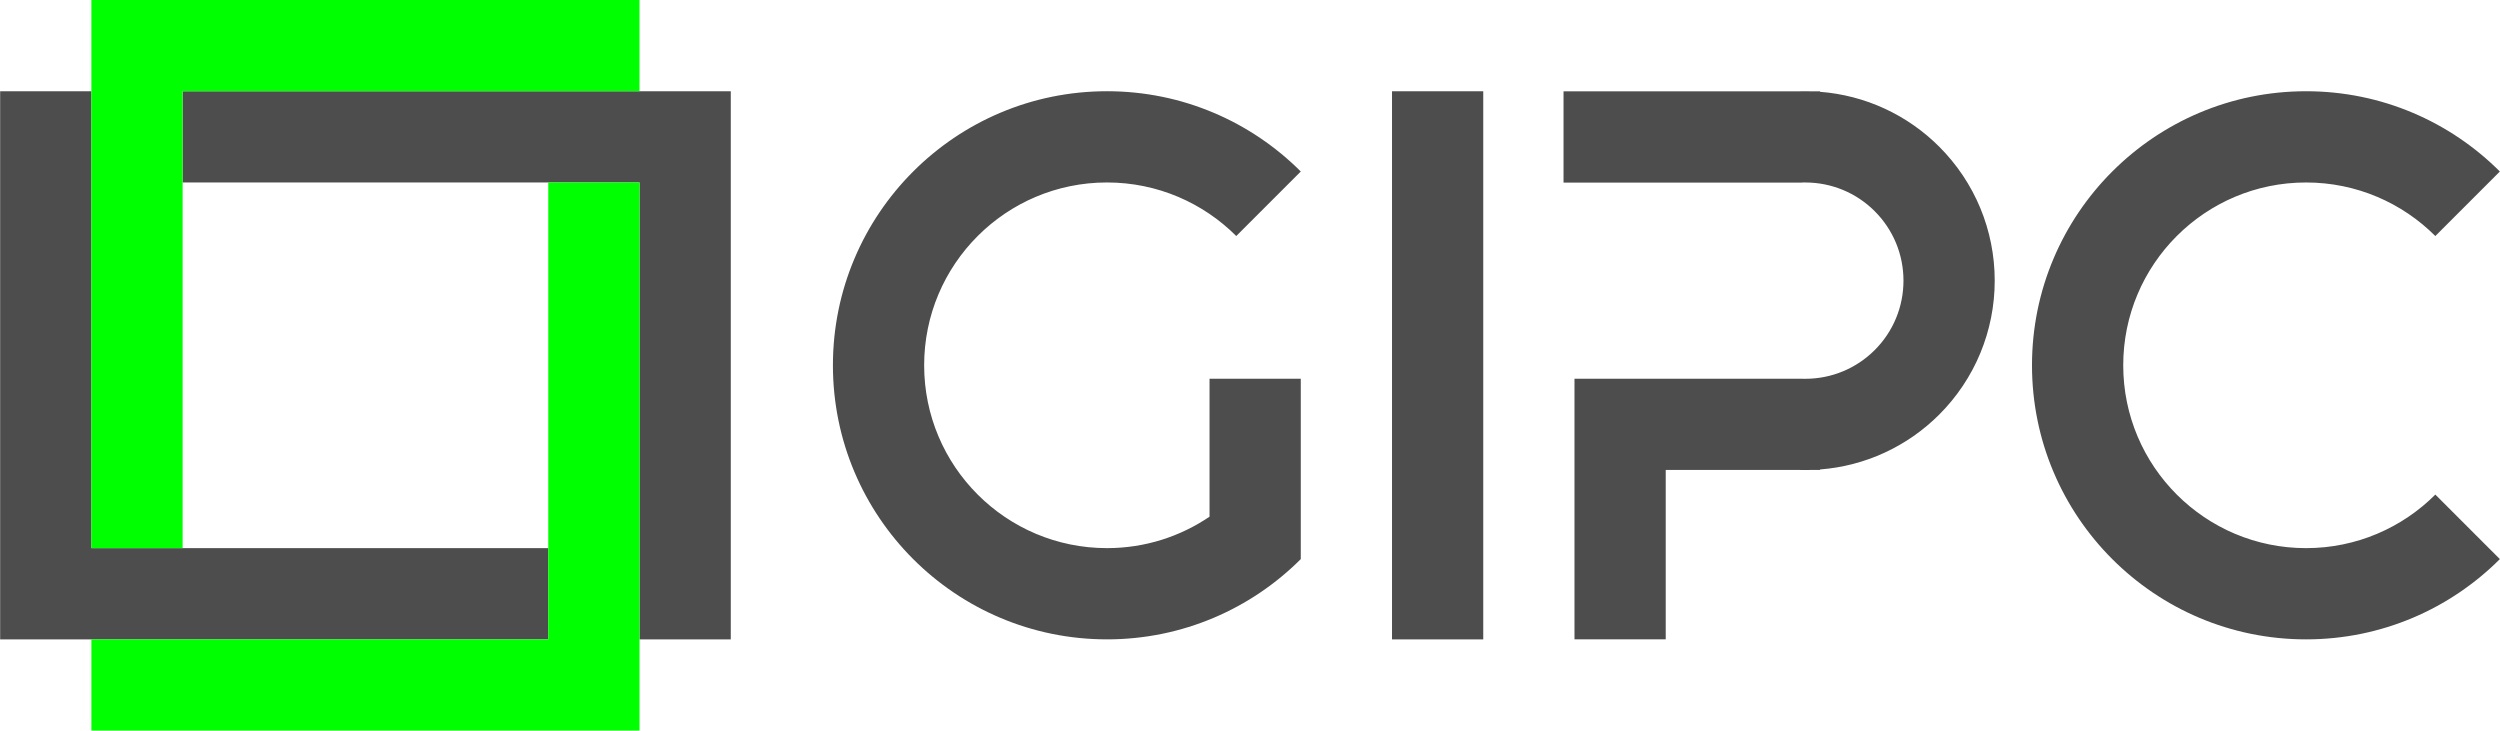
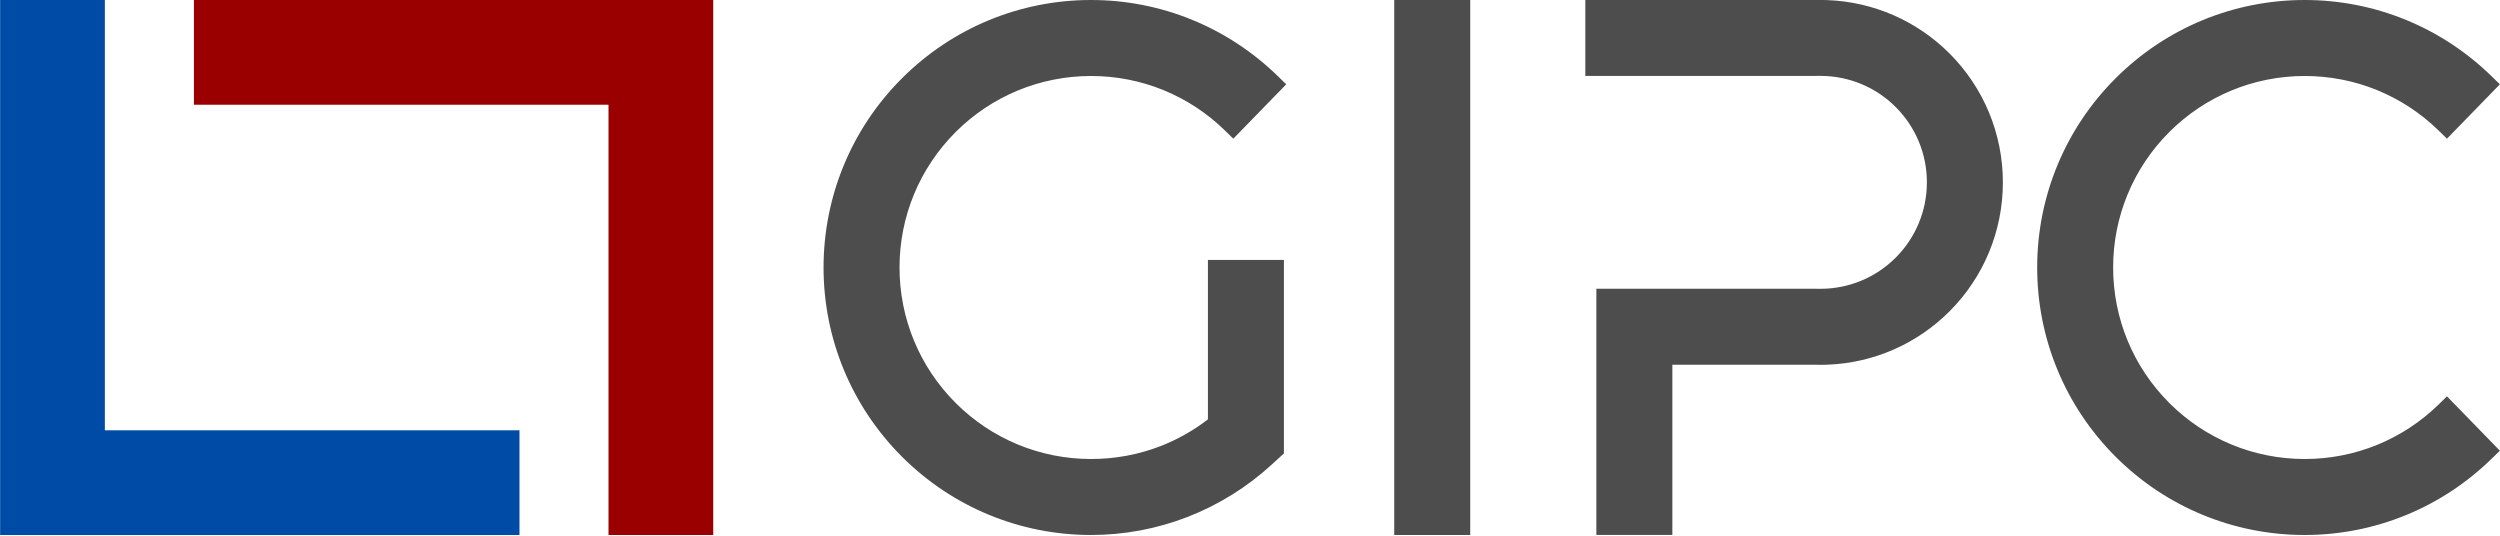
- <svg xmlns="http://www.w3.org/2000/svg" xml:space="preserve" width="12.623in" height="3.689in" version="1.1" style="shape-rendering:geometricPrecision; text-rendering:geometricPrecision; image-rendering:optimizeQuality; fill-rule:evenodd; clip-rule:evenodd" viewBox="0 0 2266.6 662.48">
+ <svg xmlns="http://www.w3.org/2000/svg" xml:space="preserve" width="12.565in" height="2.689in" version="1.1" style="shape-rendering:geometricPrecision; text-rendering:geometricPrecision; image-rendering:optimizeQuality; fill-rule:evenodd; clip-rule:evenodd" viewBox="0 0 952.63 203.89">
  <defs>
    <style type="text/css">
   
-     .fil1 {fill:lime}
+     .fil2 {fill:#004BA6}
    .fil0 {fill:#4D4D4D}
+     .fil1 {fill:#9A0000}
   
  </style>
  </defs>
  <g id="Layer_x0020_1">
-     <path class="fil0" d="M2090.88 579.75c68.62,0 130.75,-27.82 175.72,-72.79l-58.5 -58.5c-30,30 -71.44,48.56 -117.22,48.56 -91.56,0 -165.78,-74.22 -165.78,-165.78 0,-91.56 74.22,-165.78 165.78,-165.78 45.78,0 87.22,18.56 117.22,48.56l58.5 -58.5c-44.97,-44.97 -107.1,-72.79 -175.72,-72.79 -137.25,0 -248.51,111.26 -248.51,248.51 0,137.25 111.26,248.51 248.51,248.51zm-458.46 -496.94l0.15 -0.08 4.27 0c1.74,0 3.49,0.03 5.13,0.08l8.25 -0 0 0.44c40.8,3.16 78.99,20.72 108.05,49.78 32.3,32.3 50.3,75.76 50.3,121.43 0,45.68 -18,89.14 -50.3,121.44 -29.07,29.07 -67.25,46.62 -108.05,49.78l0 0.44 -8.09 -0c-1.69,0.05 -3.49,0.08 -5.29,0.08l-4.27 0 -0.16 -0.08 -122.15 0 0 153.62 -82.73 0 0 -236.35 206.52 0 0.47 0.08 2.32 0c23.7,0 46.18,-9.31 62.94,-26.06 16.76,-16.76 26.06,-39.25 26.06,-62.94 0,-23.7 -9.31,-46.18 -26.06,-62.94 -16.76,-16.76 -39.24,-26.06 -62.94,-26.06l-2.35 0 -0.44 0.08 -216.46 0 0 -82.73 214.83 0zm-287.62 -0.08l0 497.02 -82.73 0 0 -497.02 82.73 0zm-341.18 497.02c68.62,0 130.75,-27.82 175.72,-72.79l0 -163.57 -82.73 0 0 125.1c-26.52,18 -58.52,28.52 -92.99,28.52 -91.56,0 -165.78,-74.22 -165.78,-165.78 0,-91.56 74.22,-165.78 165.78,-165.78 45.78,0 87.22,18.56 117.22,48.56l58.5 -58.5c-44.97,-44.97 -107.1,-72.79 -175.72,-72.79 -137.25,0 -248.51,111.26 -248.51,248.51 0,137.25 111.26,248.51 248.51,248.51zm-920.88 -497.01l0 414.28 414.28 0 0 82.73 -497.02 0 0 -497.02 82.73 0zm497.02 497.01l0 -414.28 -414.28 0 0 -82.73 497.02 0 0 497.02 -82.73 -0z" />
-     <path class="fil1" d="M165.46 497.02l0 -414.28 414.28 0 0 -82.73 -497.02 0 0 497.02 82.73 0zm331.55 -331.55l0 414.28 -414.28 0 0 82.73 497.02 0 0 -497.02 -82.73 0z" />
+     <path class="fil0" d="M460.28 159.81l0 -60.75 28.96 0 0 73.74 -4.74 4.33c-9.31,8.52 -20.14,15.27 -31.9,19.84 -11.76,4.57 -24.24,6.91 -36.86,6.91 -27.12,0 -52.91,-10.68 -72.08,-29.86 -19.18,-19.18 -29.86,-44.96 -29.86,-72.08 0,-27.12 10.68,-52.91 29.86,-72.08 19.18,-19.18 44.96,-29.86 72.08,-29.86 13.18,0 26.2,2.53 38.4,7.5 12.21,4.97 23.35,12.31 32.78,21.51l3.2 3.12 -20.16 20.72 -3.21 -3.13c-6.75,-6.6 -14.75,-11.85 -23.49,-15.41 -8.75,-3.56 -18.08,-5.35 -27.52,-5.35 -19.42,0 -37.87,7.64 -51.61,21.37 -13.73,13.73 -21.38,32.18 -21.38,51.61 0,19.42 7.64,37.87 21.38,51.61 13.73,13.73 32.18,21.37 51.61,21.37 9.04,0 18,-1.62 26.43,-4.89 6.49,-2.52 12.6,-5.97 18.11,-10.22zm489.15 15.06c-9.43,9.21 -20.57,16.54 -32.78,21.51 -12.21,4.97 -25.23,7.5 -38.41,7.5 -27.12,0 -52.91,-10.68 -72.08,-29.86 -19.18,-19.18 -29.86,-44.96 -29.86,-72.08 0,-27.12 10.68,-52.91 29.86,-72.08 19.18,-19.18 44.96,-29.86 72.08,-29.86 13.18,0 26.2,2.53 38.41,7.5 12.21,4.97 23.35,12.31 32.78,21.51l3.2 3.12 -20.16 20.72 -3.21 -3.13c-6.75,-6.6 -14.74,-11.84 -23.49,-15.41 -8.75,-3.56 -18.08,-5.35 -27.53,-5.35 -19.42,0 -37.87,7.64 -51.61,21.37 -13.73,13.73 -21.38,32.18 -21.38,51.61 0,19.42 7.64,37.87 21.38,51.61 13.73,13.73 32.18,21.37 51.61,21.37 9.44,0 18.78,-1.79 27.53,-5.35 8.74,-3.56 16.74,-8.8 23.49,-15.4l3.21 -3.13 20.16 20.72 -3.2 3.12zm-256.87 -174.85l0.06 -0.03 1.08 0c0.71,0 1.41,0.01 2.12,0.03l0.55 0 0 0.02c17.51,0.66 34.05,7.87 46.5,20.31 13.08,13.08 20.36,30.66 20.36,49.16 0,18.5 -7.29,36.09 -20.36,49.16 -12.45,12.45 -28.98,19.65 -46.5,20.31l0 0.02 -0.48 0c-0.73,0.02 -1.46,0.03 -2.19,0.03l-1.08 0 -0.07 -0.03 -55.28 0 0 64.86 -28.96 0 0 -93.83 83.96 0 0.2 0.03 1.23 0c10.8,0 21.05,-4.24 28.69,-11.88 7.63,-7.64 11.88,-17.89 11.88,-28.69 0,-10.8 -4.24,-21.05 -11.88,-28.69 -7.63,-7.63 -17.89,-11.88 -28.69,-11.88l-1.25 0 -0.19 0.03 -88.16 0 0 -28.96 88.45 0zm-132.32 -0.03l0 203.89 -28.96 0 0 -203.89 28.96 0z" />
+     <polygon class="fil1" points="231.85,203.89 231.85,39.91 73.85,39.91 73.85,0 271.76,0 271.76,203.89 " />
+     <polygon class="fil2" points="39.91,0 39.91,163.98 197.92,163.98 197.92,203.89 -0,203.89 -0,0 " />
  </g>
</svg>
